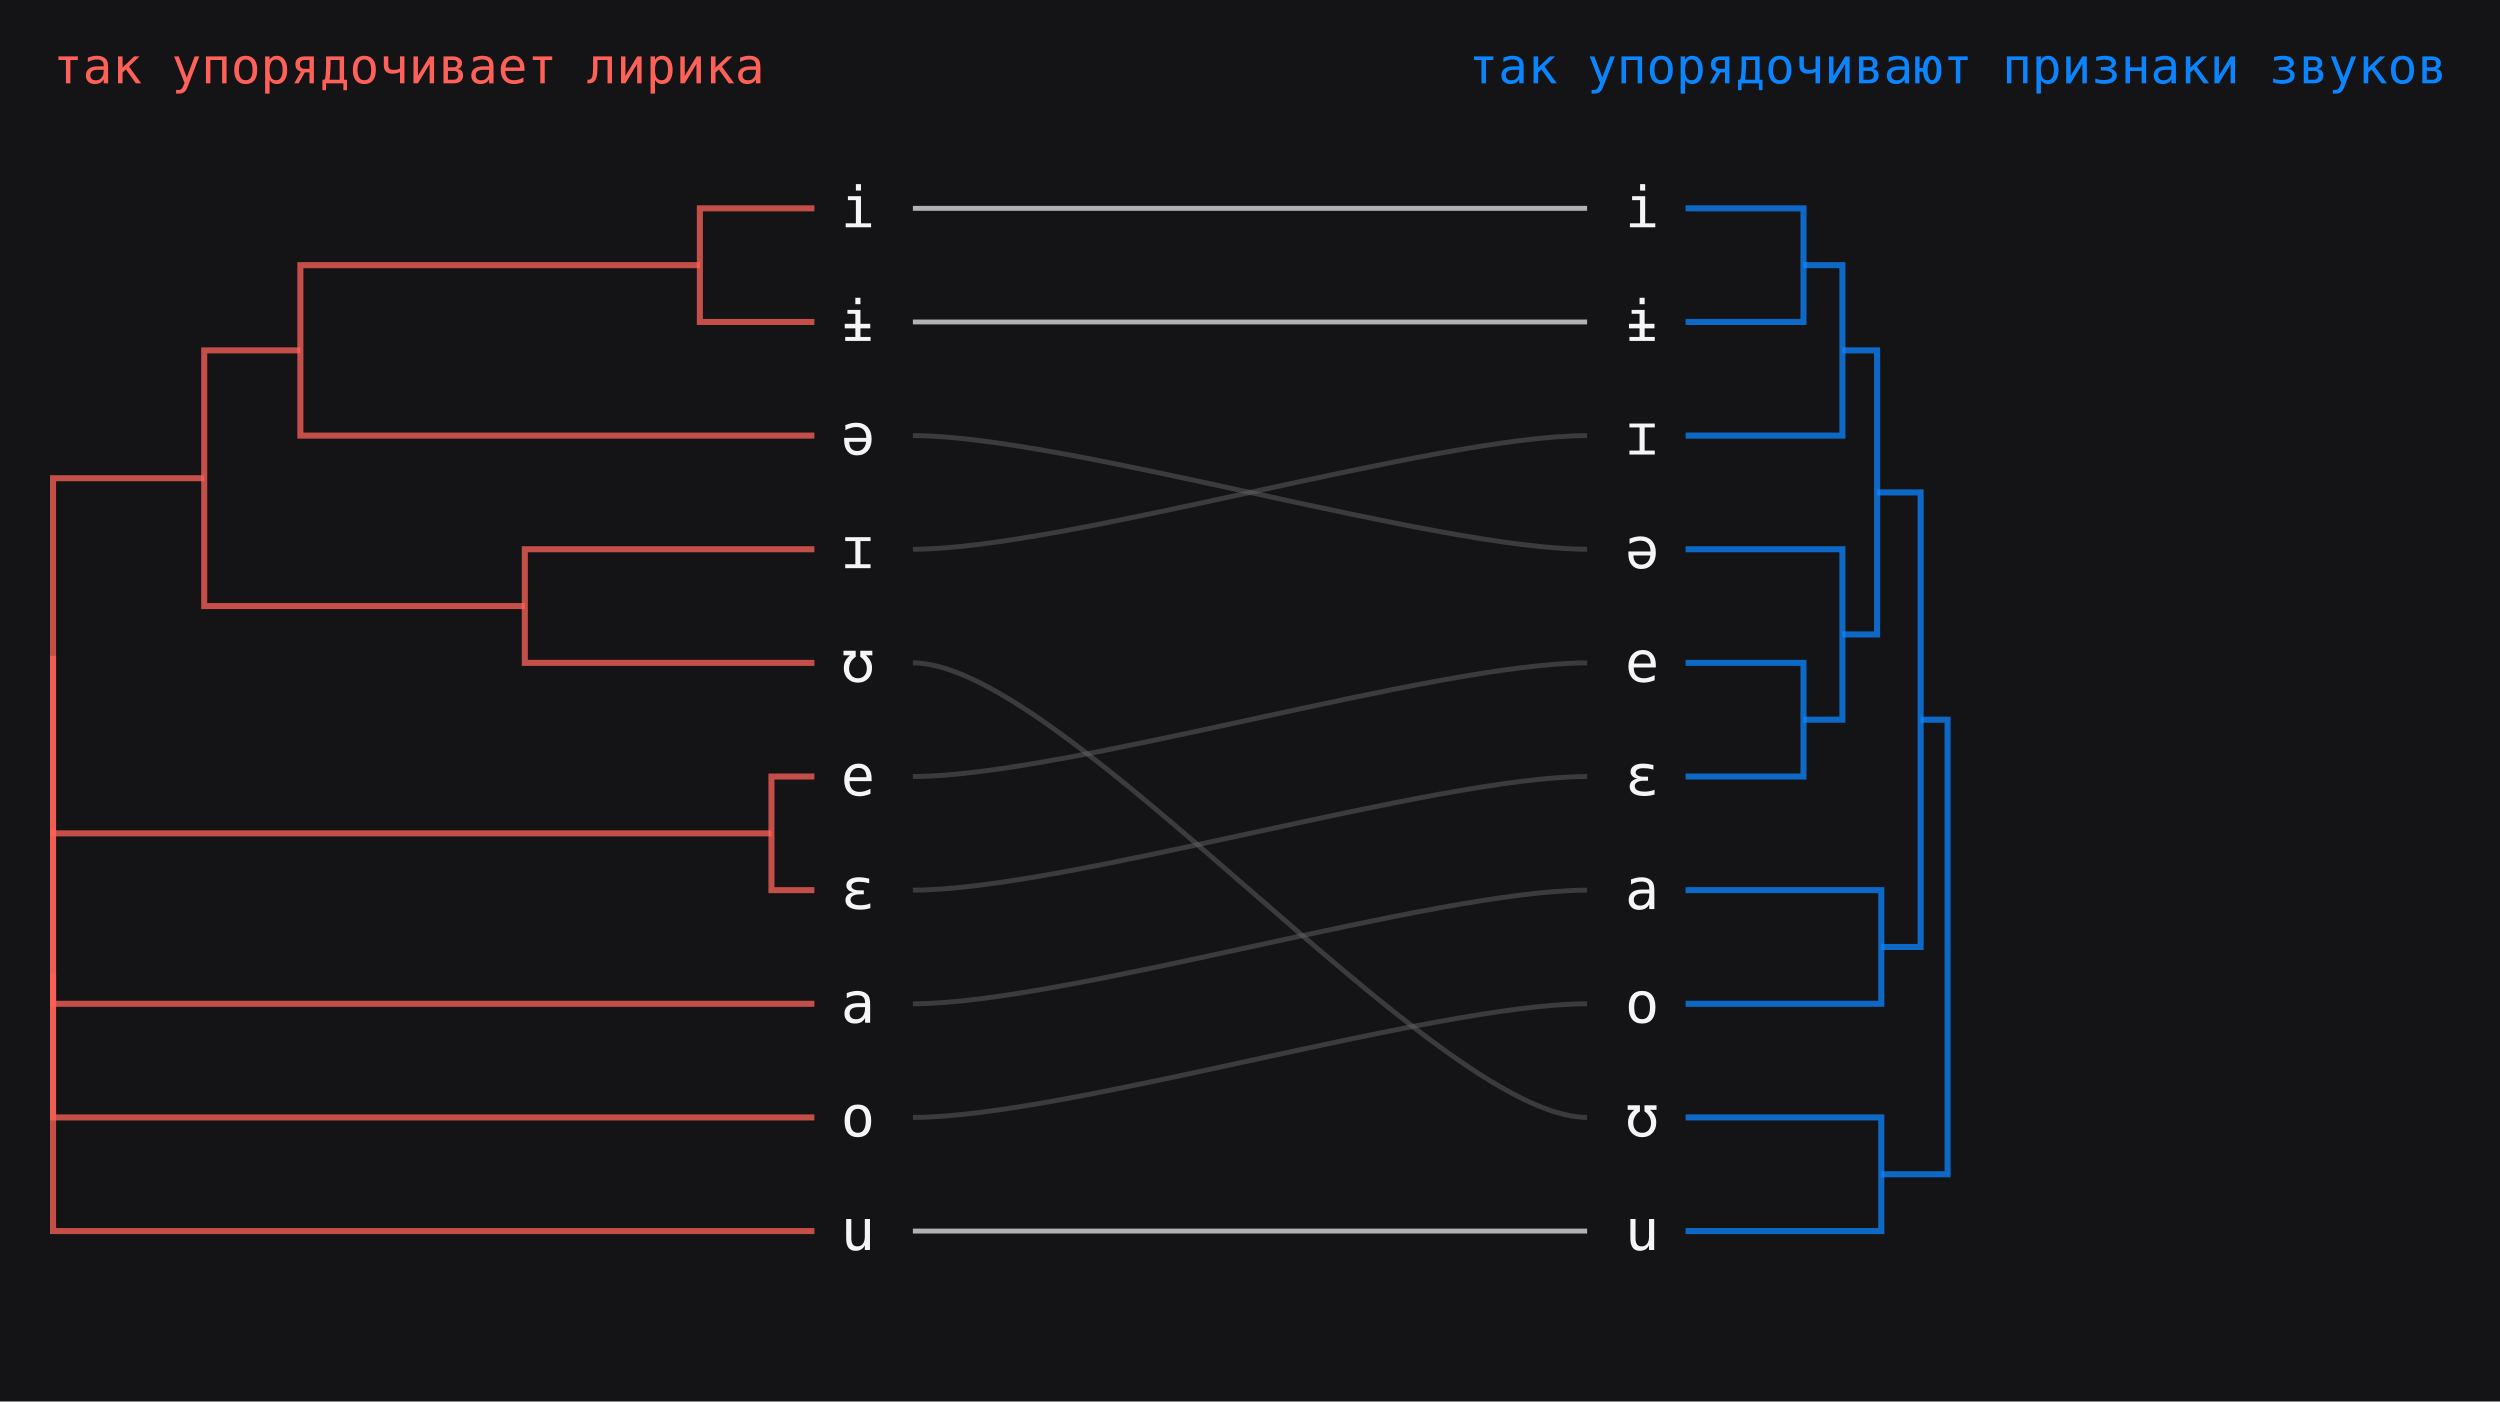
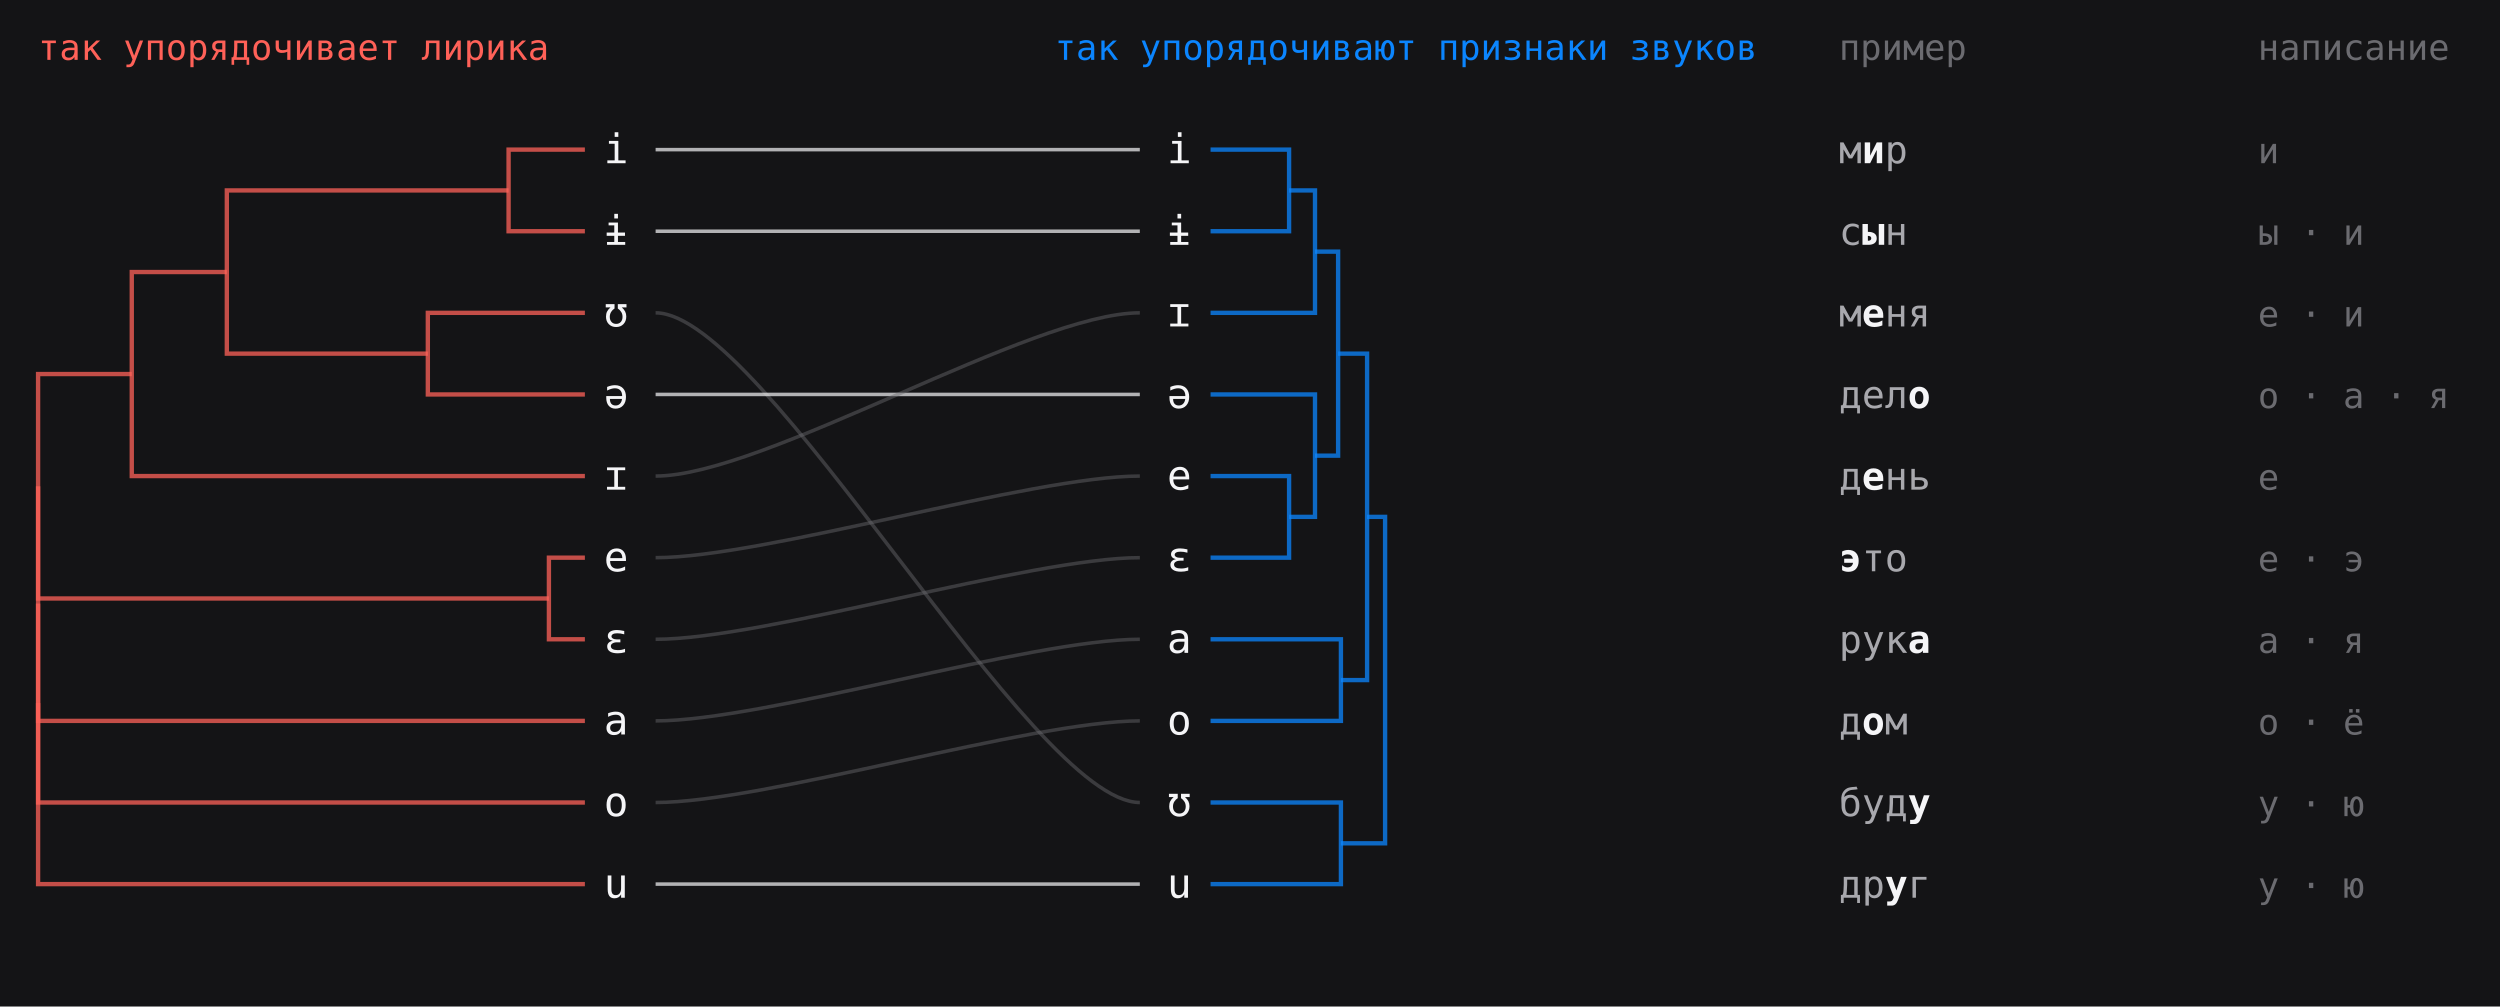
- <svg xmlns="http://www.w3.org/2000/svg" viewBox="0 0 660 370" font-family="ui-monospace,Menlo,monospace">
-   <rect width="660" height="370" fill="#141416" />
-   <path d="M215 55H184.766V85H215" fill="none" stroke="#ff6158" stroke-width="1.6" stroke-opacity=".75" />
-   <path d="M184.766 70H79.299V115H215" fill="none" stroke="#ff6158" stroke-width="1.6" stroke-opacity=".75" />
-   <path d="M215 145H138.552V175H215" fill="none" stroke="#ff6158" stroke-width="1.6" stroke-opacity=".75" />
-   <path d="M79.299 92.5H53.912V160H138.552" fill="none" stroke="#ff6158" stroke-width="1.6" stroke-opacity=".75" />
-   <path d="M215 205H203.662V235H215" fill="none" stroke="#ff6158" stroke-width="1.6" stroke-opacity=".75" />
-   <path d="M53.912 126.25H14V220H203.662" fill="none" stroke="#ff6158" stroke-width="1.6" stroke-opacity=".75" />
-   <path d="M14 173.125H14V265H215" fill="none" stroke="#ff6158" stroke-width="1.6" stroke-opacity=".75" />
-   <path d="M14 219.062H14V295H215" fill="none" stroke="#ff6158" stroke-width="1.6" stroke-opacity=".75" />
-   <path d="M14 257.031H14V325H215" fill="none" stroke="#ff6158" stroke-width="1.6" stroke-opacity=".75" />
-   <path d="M445 55H476.122V85H445" fill="none" stroke="#0b85fe" stroke-width="1.6" stroke-opacity=".75" />
-   <path d="M476.122 70H486.391V115H445" fill="none" stroke="#0b85fe" stroke-width="1.6" stroke-opacity=".75" />
-   <path d="M445 175H476.122V205H445" fill="none" stroke="#0b85fe" stroke-width="1.6" stroke-opacity=".75" />
-   <path d="M445 145H486.391V190H476.122" fill="none" stroke="#0b85fe" stroke-width="1.6" stroke-opacity=".75" />
-   <path d="M486.391 92.5H495.552V167.5H486.391" fill="none" stroke="#0b85fe" stroke-width="1.6" stroke-opacity=".75" />
-   <path d="M445 235H496.661V265H445" fill="none" stroke="#0b85fe" stroke-width="1.6" stroke-opacity=".75" />
-   <path d="M495.552 130H507.038V250H496.661" fill="none" stroke="#0b85fe" stroke-width="1.6" stroke-opacity=".75" />
-   <path d="M445 295H496.661V325H445" fill="none" stroke="#0b85fe" stroke-width="1.6" stroke-opacity=".75" />
-   <path d="M507.038 190H514.169V310H496.661" fill="none" stroke="#0b85fe" stroke-width="1.6" stroke-opacity=".75" />
+ <svg xmlns="http://www.w3.org/2000/svg" viewBox="0 0 919 370" font-family="ui-monospace,Menlo,monospace">
+   <rect width="919" height="370" fill="#141416" />
+   <path d="M215 55H186.955V85H215" fill="none" stroke="#ff6158" stroke-width="1.6" stroke-opacity=".75" />
+   <path d="M215 115H157.272V145H215" fill="none" stroke="#ff6158" stroke-width="1.6" stroke-opacity=".75" />
+   <path d="M186.955 70H83.38V130H157.272" fill="none" stroke="#ff6158" stroke-width="1.6" stroke-opacity=".75" />
+   <path d="M83.38 100H48.439V175H215" fill="none" stroke="#ff6158" stroke-width="1.6" stroke-opacity=".75" />
+   <path d="M215 205H201.778V235H215" fill="none" stroke="#ff6158" stroke-width="1.6" stroke-opacity=".75" />
+   <path d="M48.439 137.5H14V220H201.778" fill="none" stroke="#ff6158" stroke-width="1.6" stroke-opacity=".75" />
+   <path d="M14 178.75H14V265H215" fill="none" stroke="#ff6158" stroke-width="1.6" stroke-opacity=".75" />
+   <path d="M14 221.875H14V295H215" fill="none" stroke="#ff6158" stroke-width="1.6" stroke-opacity=".75" />
+   <path d="M14 258.438H14V325H215" fill="none" stroke="#ff6158" stroke-width="1.6" stroke-opacity=".75" />
+   <path d="M445 55H473.868V85H445" fill="none" stroke="#0b85fe" stroke-width="1.6" stroke-opacity=".75" />
+   <path d="M473.868 70H483.394V115H445" fill="none" stroke="#0b85fe" stroke-width="1.6" stroke-opacity=".75" />
+   <path d="M445 175H473.868V205H445" fill="none" stroke="#0b85fe" stroke-width="1.6" stroke-opacity=".75" />
+   <path d="M445 145H483.394V190H473.868" fill="none" stroke="#0b85fe" stroke-width="1.6" stroke-opacity=".75" />
+   <path d="M483.394 92.5H491.891V167.5H483.394" fill="none" stroke="#0b85fe" stroke-width="1.6" stroke-opacity=".75" />
+   <path d="M445 235H492.92V265H445" fill="none" stroke="#0b85fe" stroke-width="1.6" stroke-opacity=".75" />
+   <path d="M491.891 130H502.545V250H492.92" fill="none" stroke="#0b85fe" stroke-width="1.6" stroke-opacity=".75" />
+   <path d="M445 295H492.92V325H445" fill="none" stroke="#0b85fe" stroke-width="1.6" stroke-opacity=".75" />
+   <path d="M502.545 190H509.16V310H492.92" fill="none" stroke="#0b85fe" stroke-width="1.6" stroke-opacity=".75" />
  <path d="M241 55C281 55 379 55 419 55" fill="none" stroke="#f5f5f7" stroke-width="1.3" stroke-opacity="0.7" />
  <text x="231" y="60" text-anchor="end" fill="#f5f5f7" font-size="15">i</text>
  <text x="429" y="60" fill="#f5f5f7" font-size="15">i</text>
  <path d="M241 85C281 85 379 85 419 85" fill="none" stroke="#f5f5f7" stroke-width="1.3" stroke-opacity="0.7" />
  <text x="231" y="90" text-anchor="end" fill="#f5f5f7" font-size="15">ɨ</text>
  <text x="429" y="90" fill="#f5f5f7" font-size="15">ɨ</text>
-   <path d="M241 115C281 115 379 145 419 145" fill="none" stroke="#6b6b70" stroke-width="1.3" stroke-opacity="0.45" />
-   <text x="231" y="120" text-anchor="end" fill="#f5f5f7" font-size="15">ə</text>
+   <path d="M241 115C281 115 379 295 419 295" fill="none" stroke="#6b6b70" stroke-width="1.3" stroke-opacity="0.45" />
+   <text x="231" y="120" text-anchor="end" fill="#f5f5f7" font-size="15">ʊ</text>
+   <text x="429" y="300" fill="#f5f5f7" font-size="15">ʊ</text>
+   <path d="M241 145C281 145 379 145 419 145" fill="none" stroke="#f5f5f7" stroke-width="1.3" stroke-opacity="0.7" />
+   <text x="231" y="150" text-anchor="end" fill="#f5f5f7" font-size="15">ə</text>
  <text x="429" y="150" fill="#f5f5f7" font-size="15">ə</text>
-   <path d="M241 145C281 145 379 115 419 115" fill="none" stroke="#6b6b70" stroke-width="1.3" stroke-opacity="0.45" />
-   <text x="231" y="150" text-anchor="end" fill="#f5f5f7" font-size="15">ɪ</text>
+   <path d="M241 175C281 175 379 115 419 115" fill="none" stroke="#6b6b70" stroke-width="1.3" stroke-opacity="0.45" />
+   <text x="231" y="180" text-anchor="end" fill="#f5f5f7" font-size="15">ɪ</text>
  <text x="429" y="120" fill="#f5f5f7" font-size="15">ɪ</text>
-   <path d="M241 175C281 175 379 295 419 295" fill="none" stroke="#6b6b70" stroke-width="1.3" stroke-opacity="0.45" />
-   <text x="231" y="180" text-anchor="end" fill="#f5f5f7" font-size="15">ʊ</text>
-   <text x="429" y="300" fill="#f5f5f7" font-size="15">ʊ</text>
  <path d="M241 205C281 205 379 175 419 175" fill="none" stroke="#6b6b70" stroke-width="1.3" stroke-opacity="0.45" />
  <text x="231" y="210" text-anchor="end" fill="#f5f5f7" font-size="15">e</text>
  <text x="429" y="180" fill="#f5f5f7" font-size="15">e</text>
  <path d="M241 235C281 235 379 205 419 205" fill="none" stroke="#6b6b70" stroke-width="1.3" stroke-opacity="0.45" />
  <text x="231" y="240" text-anchor="end" fill="#f5f5f7" font-size="15">ɛ</text>
  <text x="429" y="210" fill="#f5f5f7" font-size="15">ɛ</text>
  <path d="M241 265C281 265 379 235 419 235" fill="none" stroke="#6b6b70" stroke-width="1.3" stroke-opacity="0.45" />
  <text x="231" y="270" text-anchor="end" fill="#f5f5f7" font-size="15">a</text>
  <text x="429" y="240" fill="#f5f5f7" font-size="15">a</text>
  <path d="M241 295C281 295 379 265 419 265" fill="none" stroke="#6b6b70" stroke-width="1.3" stroke-opacity="0.45" />
  <text x="231" y="300" text-anchor="end" fill="#f5f5f7" font-size="15">o</text>
  <text x="429" y="270" fill="#f5f5f7" font-size="15">o</text>
  <path d="M241 325C281 325 379 325 419 325" fill="none" stroke="#f5f5f7" stroke-width="1.3" stroke-opacity="0.7" />
  <text x="231" y="330" text-anchor="end" fill="#f5f5f7" font-size="15">u</text>
  <text x="429" y="330" fill="#f5f5f7" font-size="15">u</text>
+   <text x="676" y="60" fill="#a8a8ad" font-size="14">м<tspan font-weight="700" fill="#f5f5f7">и</tspan>р</text>
+   <text x="830" y="60" fill="#6b6b70" font-size="13">и</text>
+   <text x="676" y="90" fill="#a8a8ad" font-size="14">с<tspan font-weight="700" fill="#f5f5f7">ы</tspan>н</text>
+   <text x="830" y="90" fill="#6b6b70" font-size="13">ы · и</text>
+   <text x="676" y="120" fill="#a8a8ad" font-size="14">м<tspan font-weight="700" fill="#f5f5f7">е</tspan>ня</text>
+   <text x="830" y="120" fill="#6b6b70" font-size="13">е · и</text>
+   <text x="676" y="150" fill="#a8a8ad" font-size="14">дел<tspan font-weight="700" fill="#f5f5f7">о</tspan>
+   </text>
+   <text x="830" y="150" fill="#6b6b70" font-size="13">о · а · я</text>
+   <text x="676" y="180" fill="#a8a8ad" font-size="14">д<tspan font-weight="700" fill="#f5f5f7">е</tspan>нь</text>
+   <text x="830" y="180" fill="#6b6b70" font-size="13">е</text>
+   <text x="676" y="210" fill="#a8a8ad" font-size="14">
+     <tspan font-weight="700" fill="#f5f5f7">э</tspan>то</text>
+   <text x="830" y="210" fill="#6b6b70" font-size="13">е · э</text>
+   <text x="676" y="240" fill="#a8a8ad" font-size="14">рук<tspan font-weight="700" fill="#f5f5f7">а</tspan>
+   </text>
+   <text x="830" y="240" fill="#6b6b70" font-size="13">а · я</text>
+   <text x="676" y="270" fill="#a8a8ad" font-size="14">д<tspan font-weight="700" fill="#f5f5f7">о</tspan>м</text>
+   <text x="830" y="270" fill="#6b6b70" font-size="13">о · ё</text>
+   <text x="676" y="300" fill="#a8a8ad" font-size="14">буд<tspan font-weight="700" fill="#f5f5f7">у</tspan>
+   </text>
+   <text x="830" y="300" fill="#6b6b70" font-size="13">у · ю</text>
+   <text x="676" y="330" fill="#a8a8ad" font-size="14">др<tspan font-weight="700" fill="#f5f5f7">у</tspan>г</text>
+   <text x="830" y="330" fill="#6b6b70" font-size="13">у · ю</text>
  <text x="14" y="22" fill="#ff6158" font-size="13">так упорядочивает лирика</text>
  <text x="646" y="22" text-anchor="end" fill="#0b85fe" font-size="13">так упорядочивают признаки звуков</text>
+   <text x="676" y="22" fill="#6b6b70" font-size="13">пример</text>
+   <text x="830" y="22" fill="#6b6b70" font-size="13">написание</text>
</svg>
